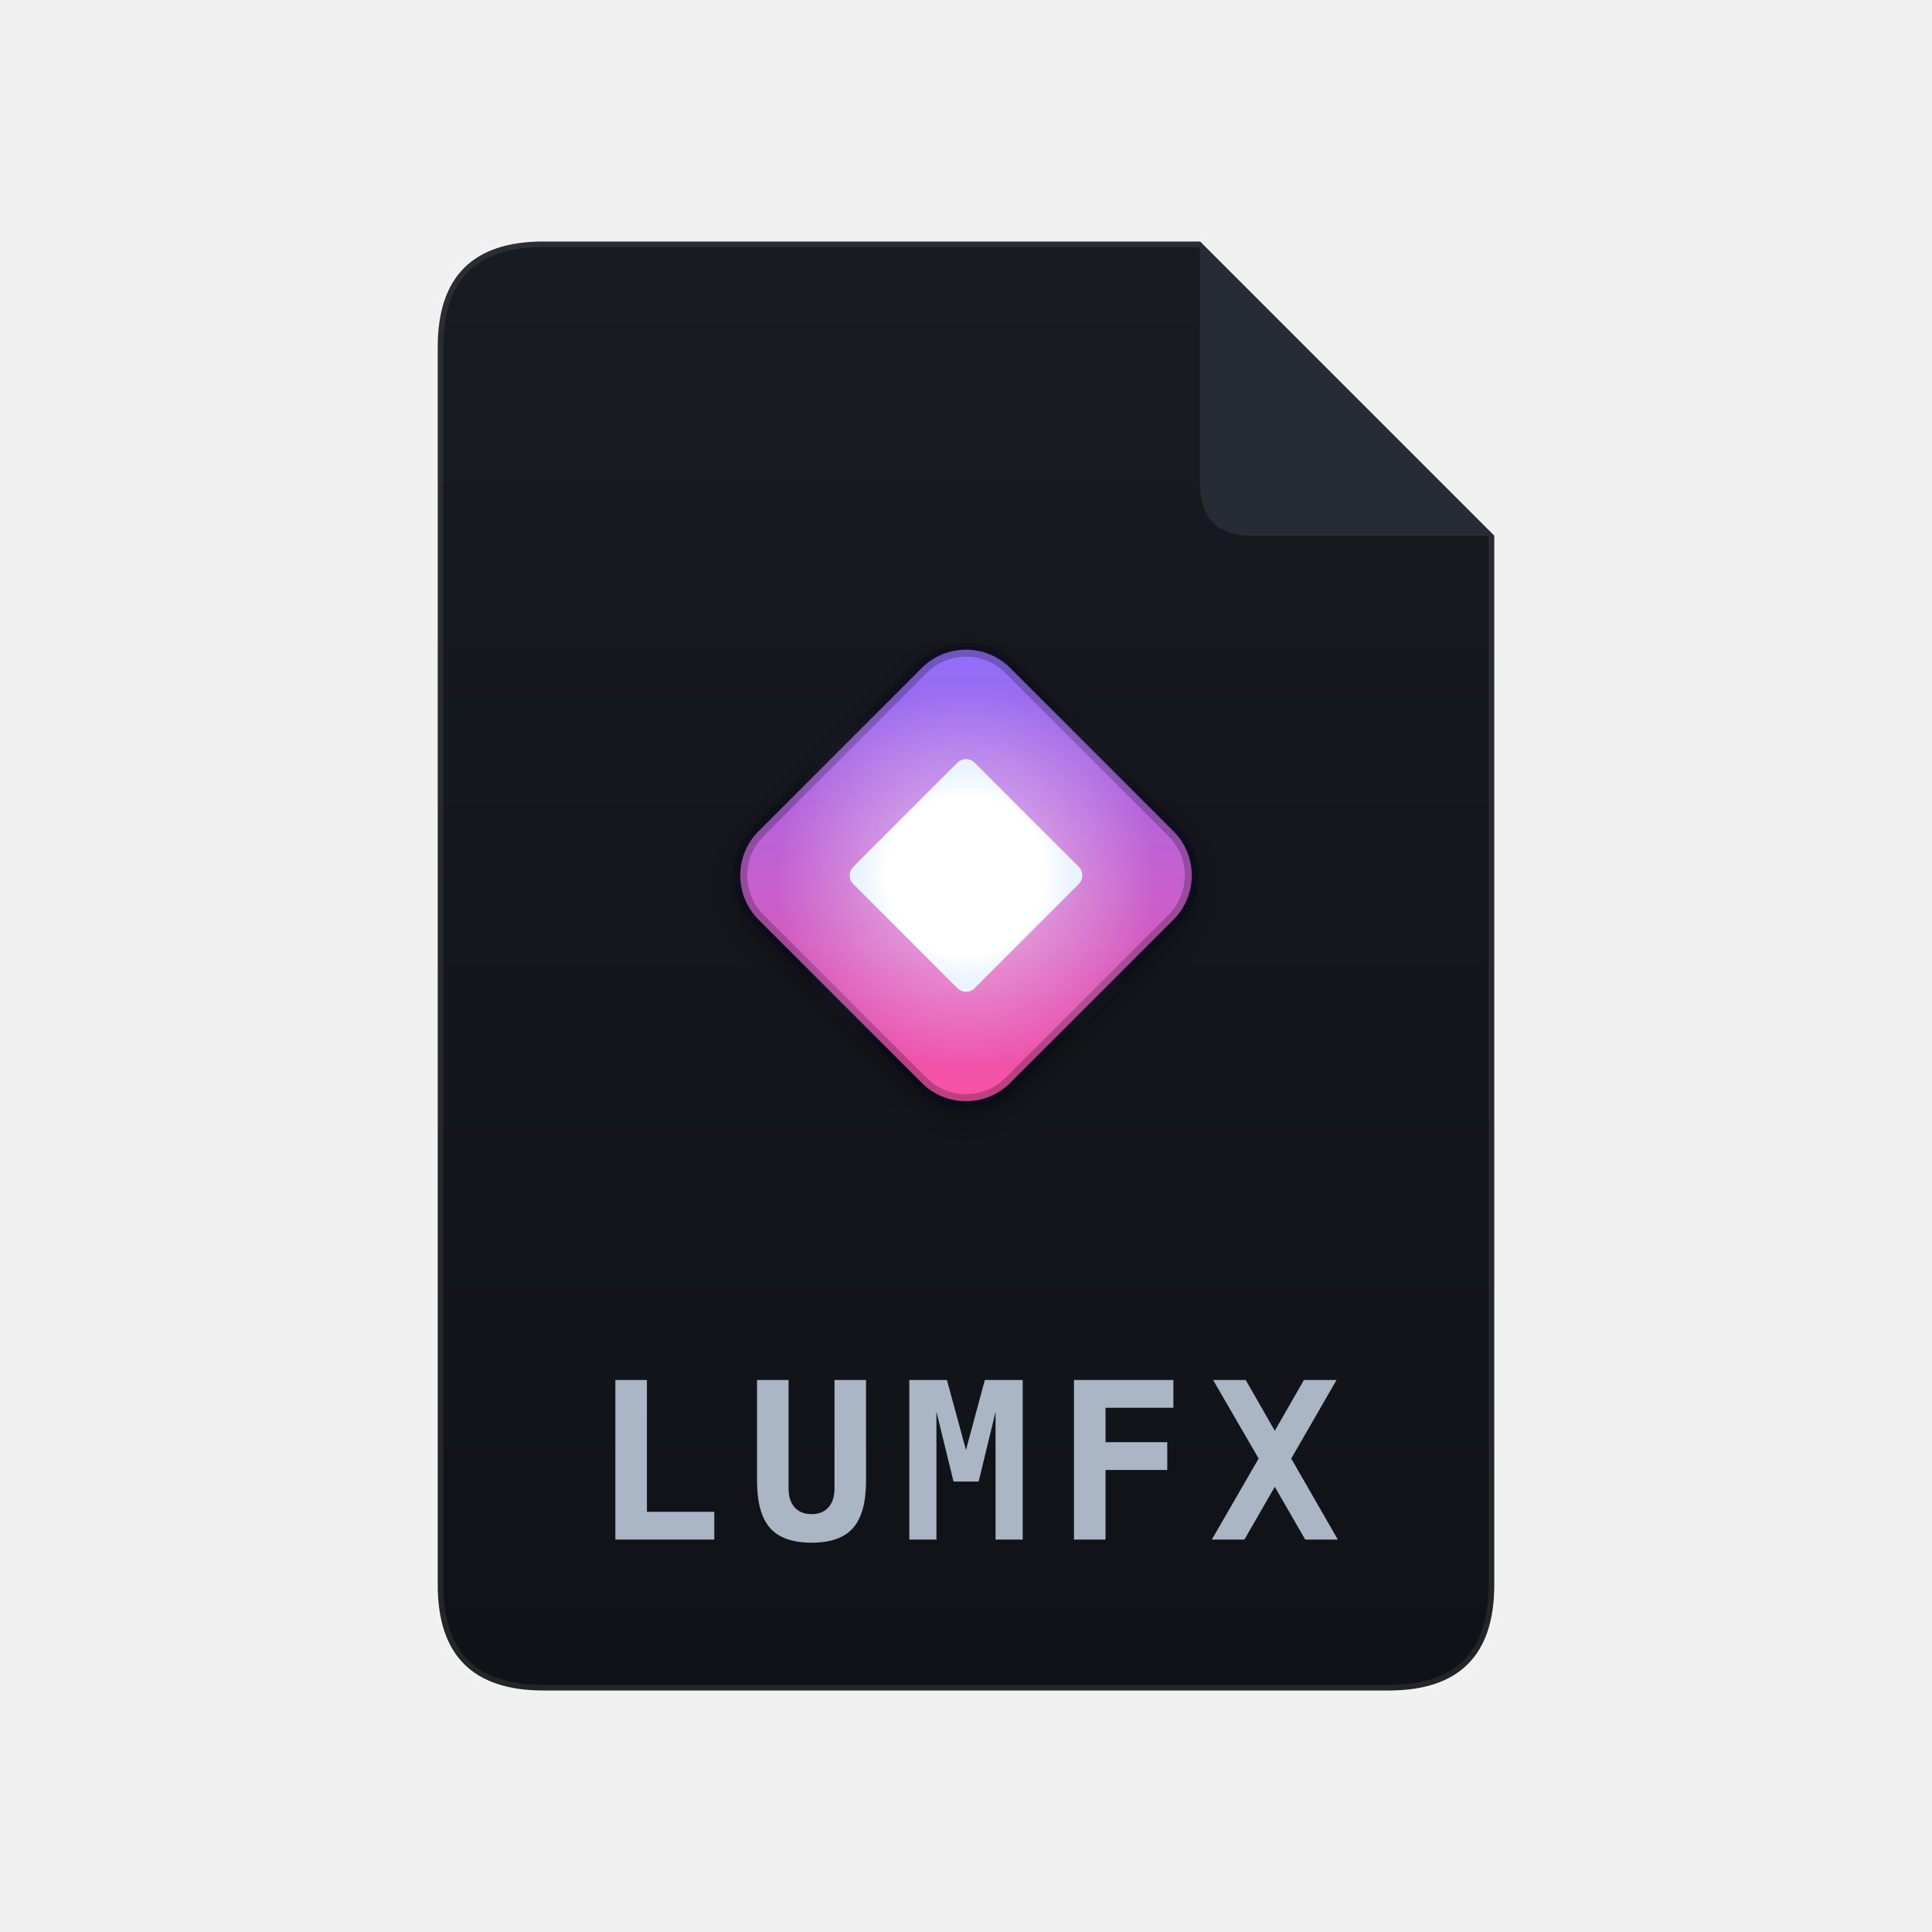
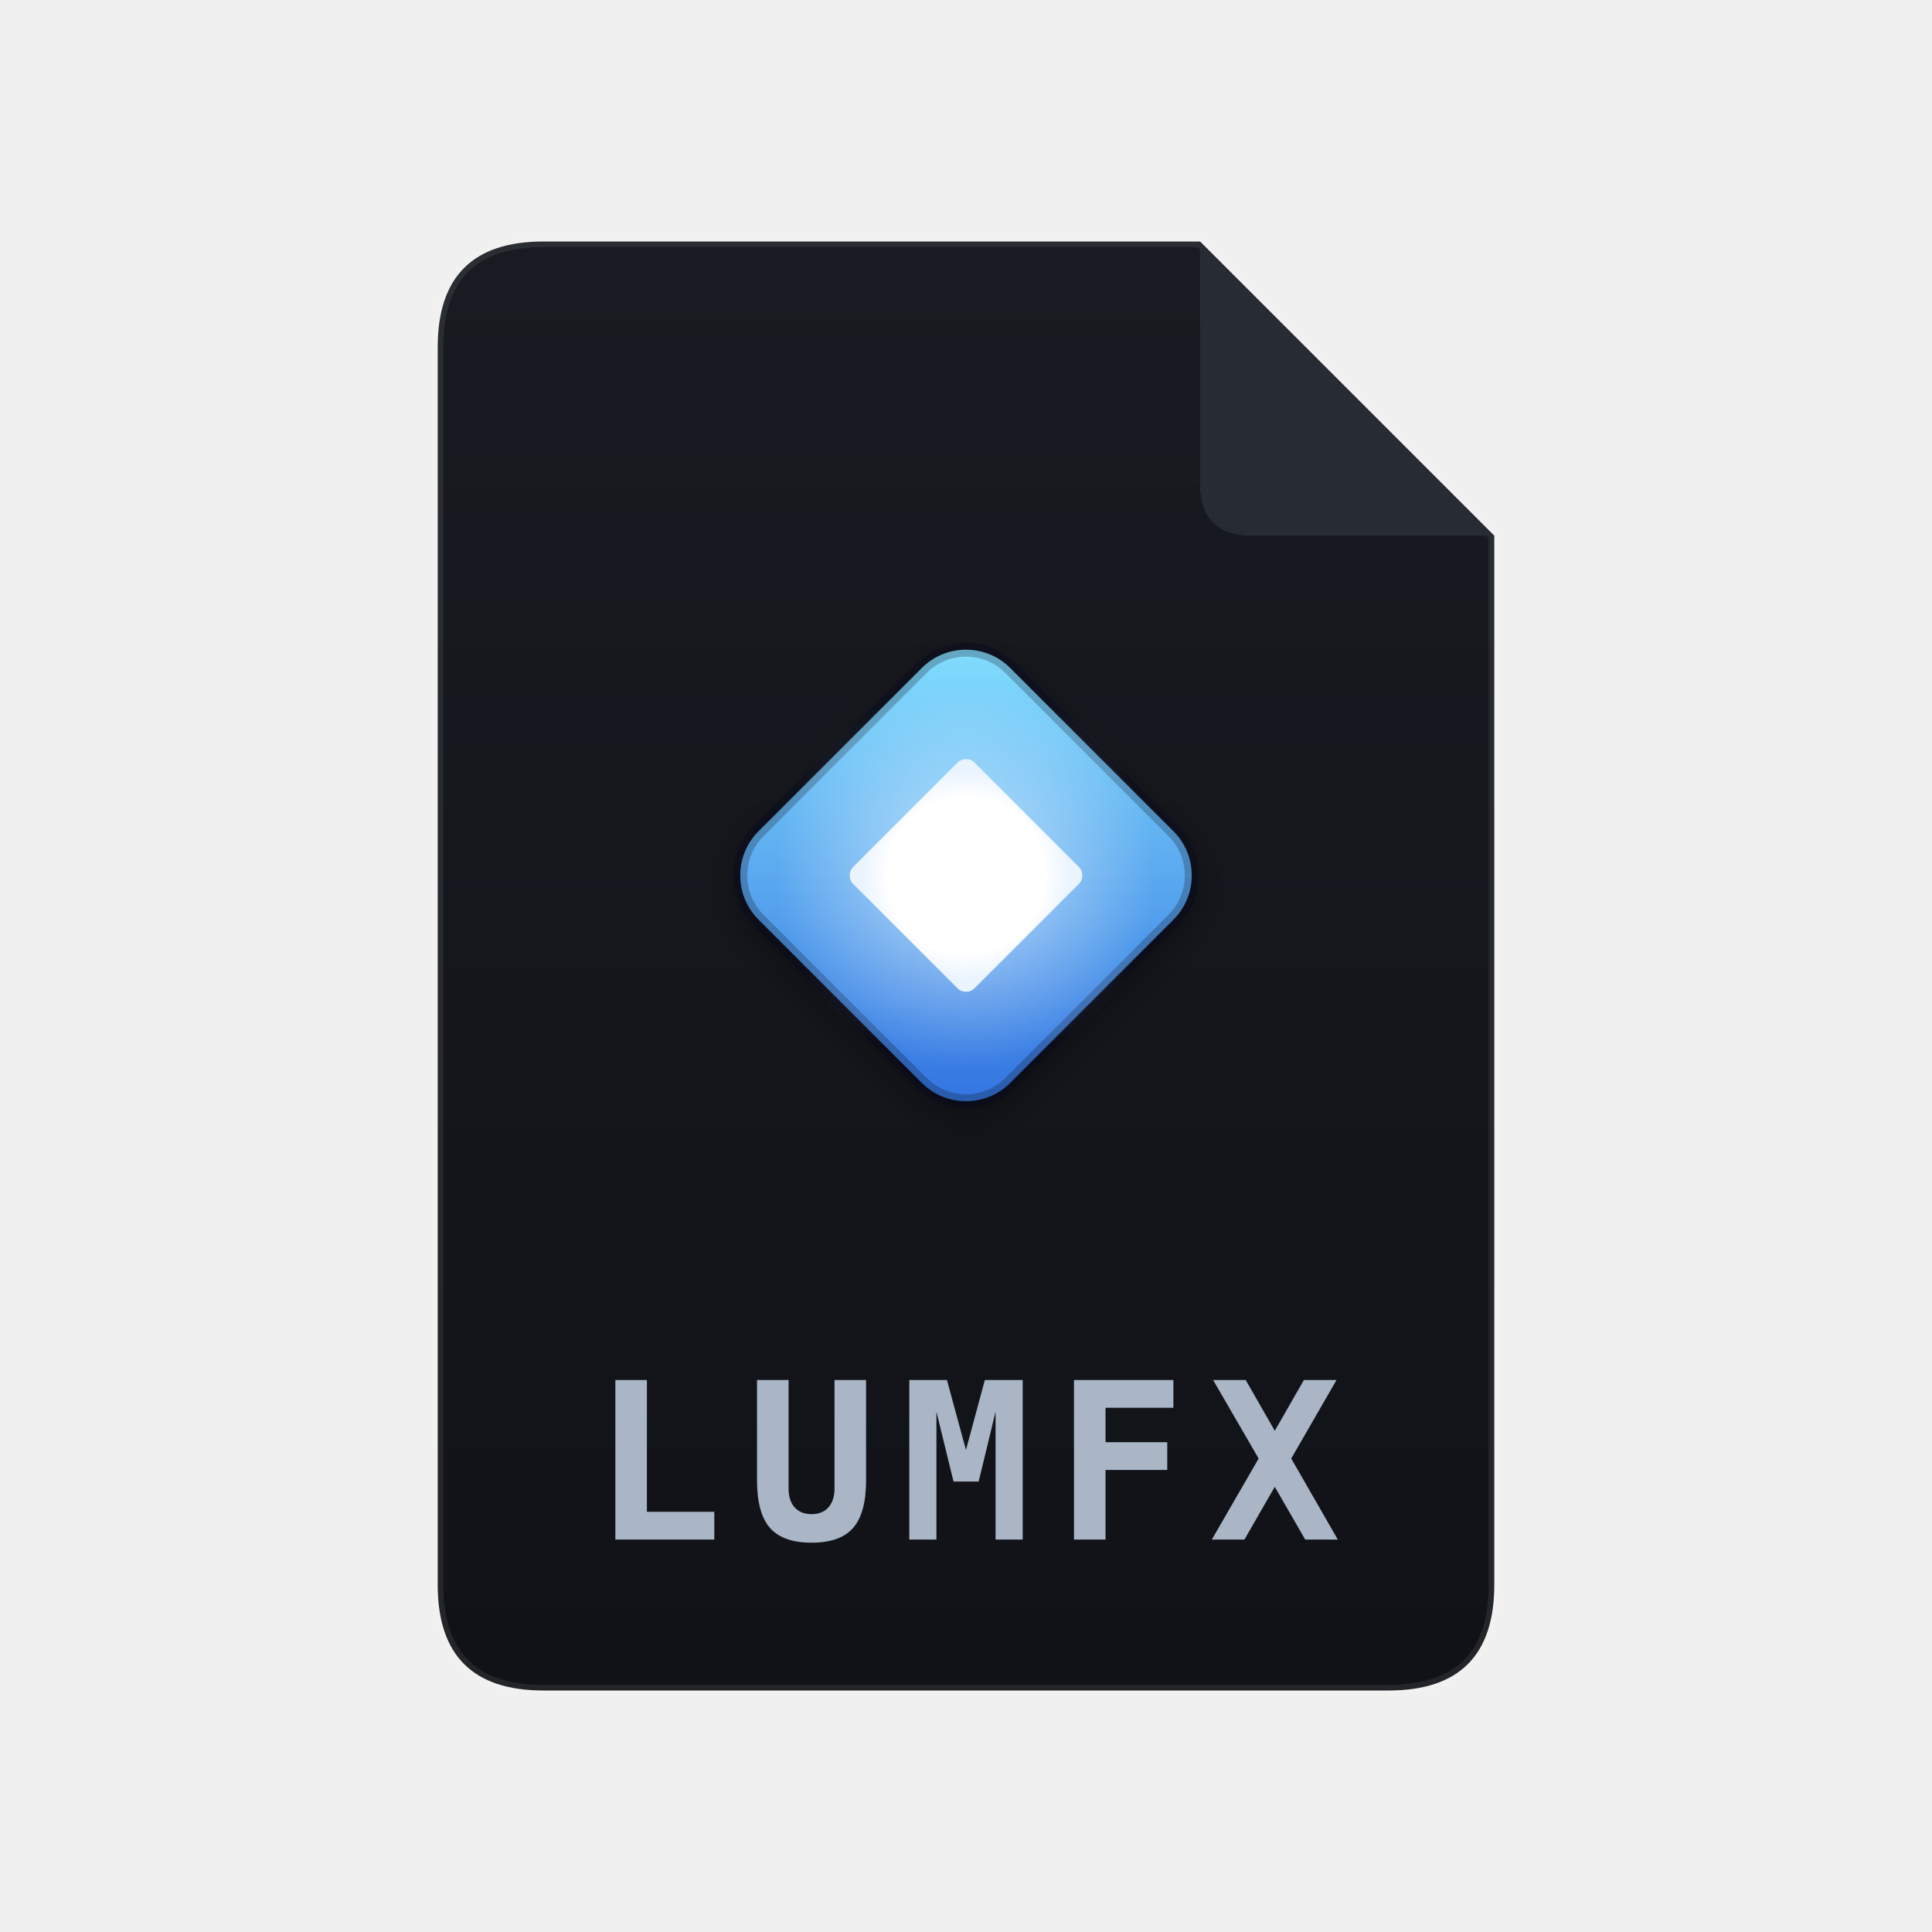
<svg xmlns="http://www.w3.org/2000/svg" viewBox="0 0 512 512" fill="none">
  <defs>
    <linearGradient id="key-a" x1="0" y1="0" x2="1" y2="1">
+       <stop offset="0" stop-color="#6fdca8" />
+       <stop offset="1" stop-color="#b6e84f" />
+     </linearGradient>
+     <linearGradient id="key-b" x1="0" y1="0" x2="1" y2="1">
      <stop offset="0" stop-color="#86e2ff" />
      <stop offset="1" stop-color="#2f6fe0" />
-     </linearGradient>
-     <linearGradient id="key-b" x1="0" y1="0" x2="1" y2="1">
-       <stop offset="0" stop-color="#8a70ff" />
-       <stop offset="1" stop-color="#ff4f9e" />
    </linearGradient>
    <radialGradient id="key-core" cx="0.5" cy="0.5" r="0.5">
      <stop offset="0" stop-color="#ffffff" />
      <stop offset="0.75" stop-color="#ffffff" />
      <stop offset="1" stop-color="#eaf4ff" />
    </radialGradient>
    <radialGradient id="key-glow" cx="0.5" cy="0.5" r="0.5">
      <stop offset="0" stop-color="#ffffff" stop-opacity="0.6" />
      <stop offset="1" stop-color="#ffffff" stop-opacity="0" />
    </radialGradient>
    <filter id="key-shadow" x="-30%" y="-30%" width="160%" height="160%">
      <feDropShadow dx="0" dy="7" stdDeviation="11" flood-color="#04060b" flood-opacity="0.4" />
    </filter>
    <linearGradient id="doc-bg" x1="0" y1="0" x2="0" y2="1">
      <stop offset="0" stop-color="#181b21" />
      <stop offset="1" stop-color="#101217" />
    </linearGradient>
  </defs>
  <path d="M116 92 Q116 64 144 64 L318 64 L396 142 L396 420 Q396 448 368 448 L144 448 Q116 448 116 420 Z" fill="url(#doc-bg)" stroke="#ffffff" stroke-opacity="0.08" stroke-width="3" />
  <path d="M318 64 L396 142 L332 142 Q318 142 318 128 Z" fill="#272b34" />
  <g transform="translate(256 232) scale(0.46) translate(-256 -256)">
    <g filter="url(#key-shadow)">
      <g transform="rotate(45 256 256)">
        <rect x="153.5" y="153.5" width="205" height="205" rx="36" fill="url(#key-b)" stroke="#0c0e14" stroke-opacity="0.25" stroke-width="8" />
      </g>
    </g>
    <circle cx="256" cy="256" r="110" fill="url(#key-glow)" />
    <path d="M256 196 L316 256 L256 316 L196 256 Z" fill="url(#key-core)" stroke="url(#key-core)" stroke-width="14" stroke-linejoin="round" />
  </g>
  <text x="256" y="408" font-family="JetBrains Mono, Consolas, monospace" font-size="58" font-weight="700" letter-spacing="6" fill="#aab6c6" text-anchor="middle">LUMFX</text>
</svg>
